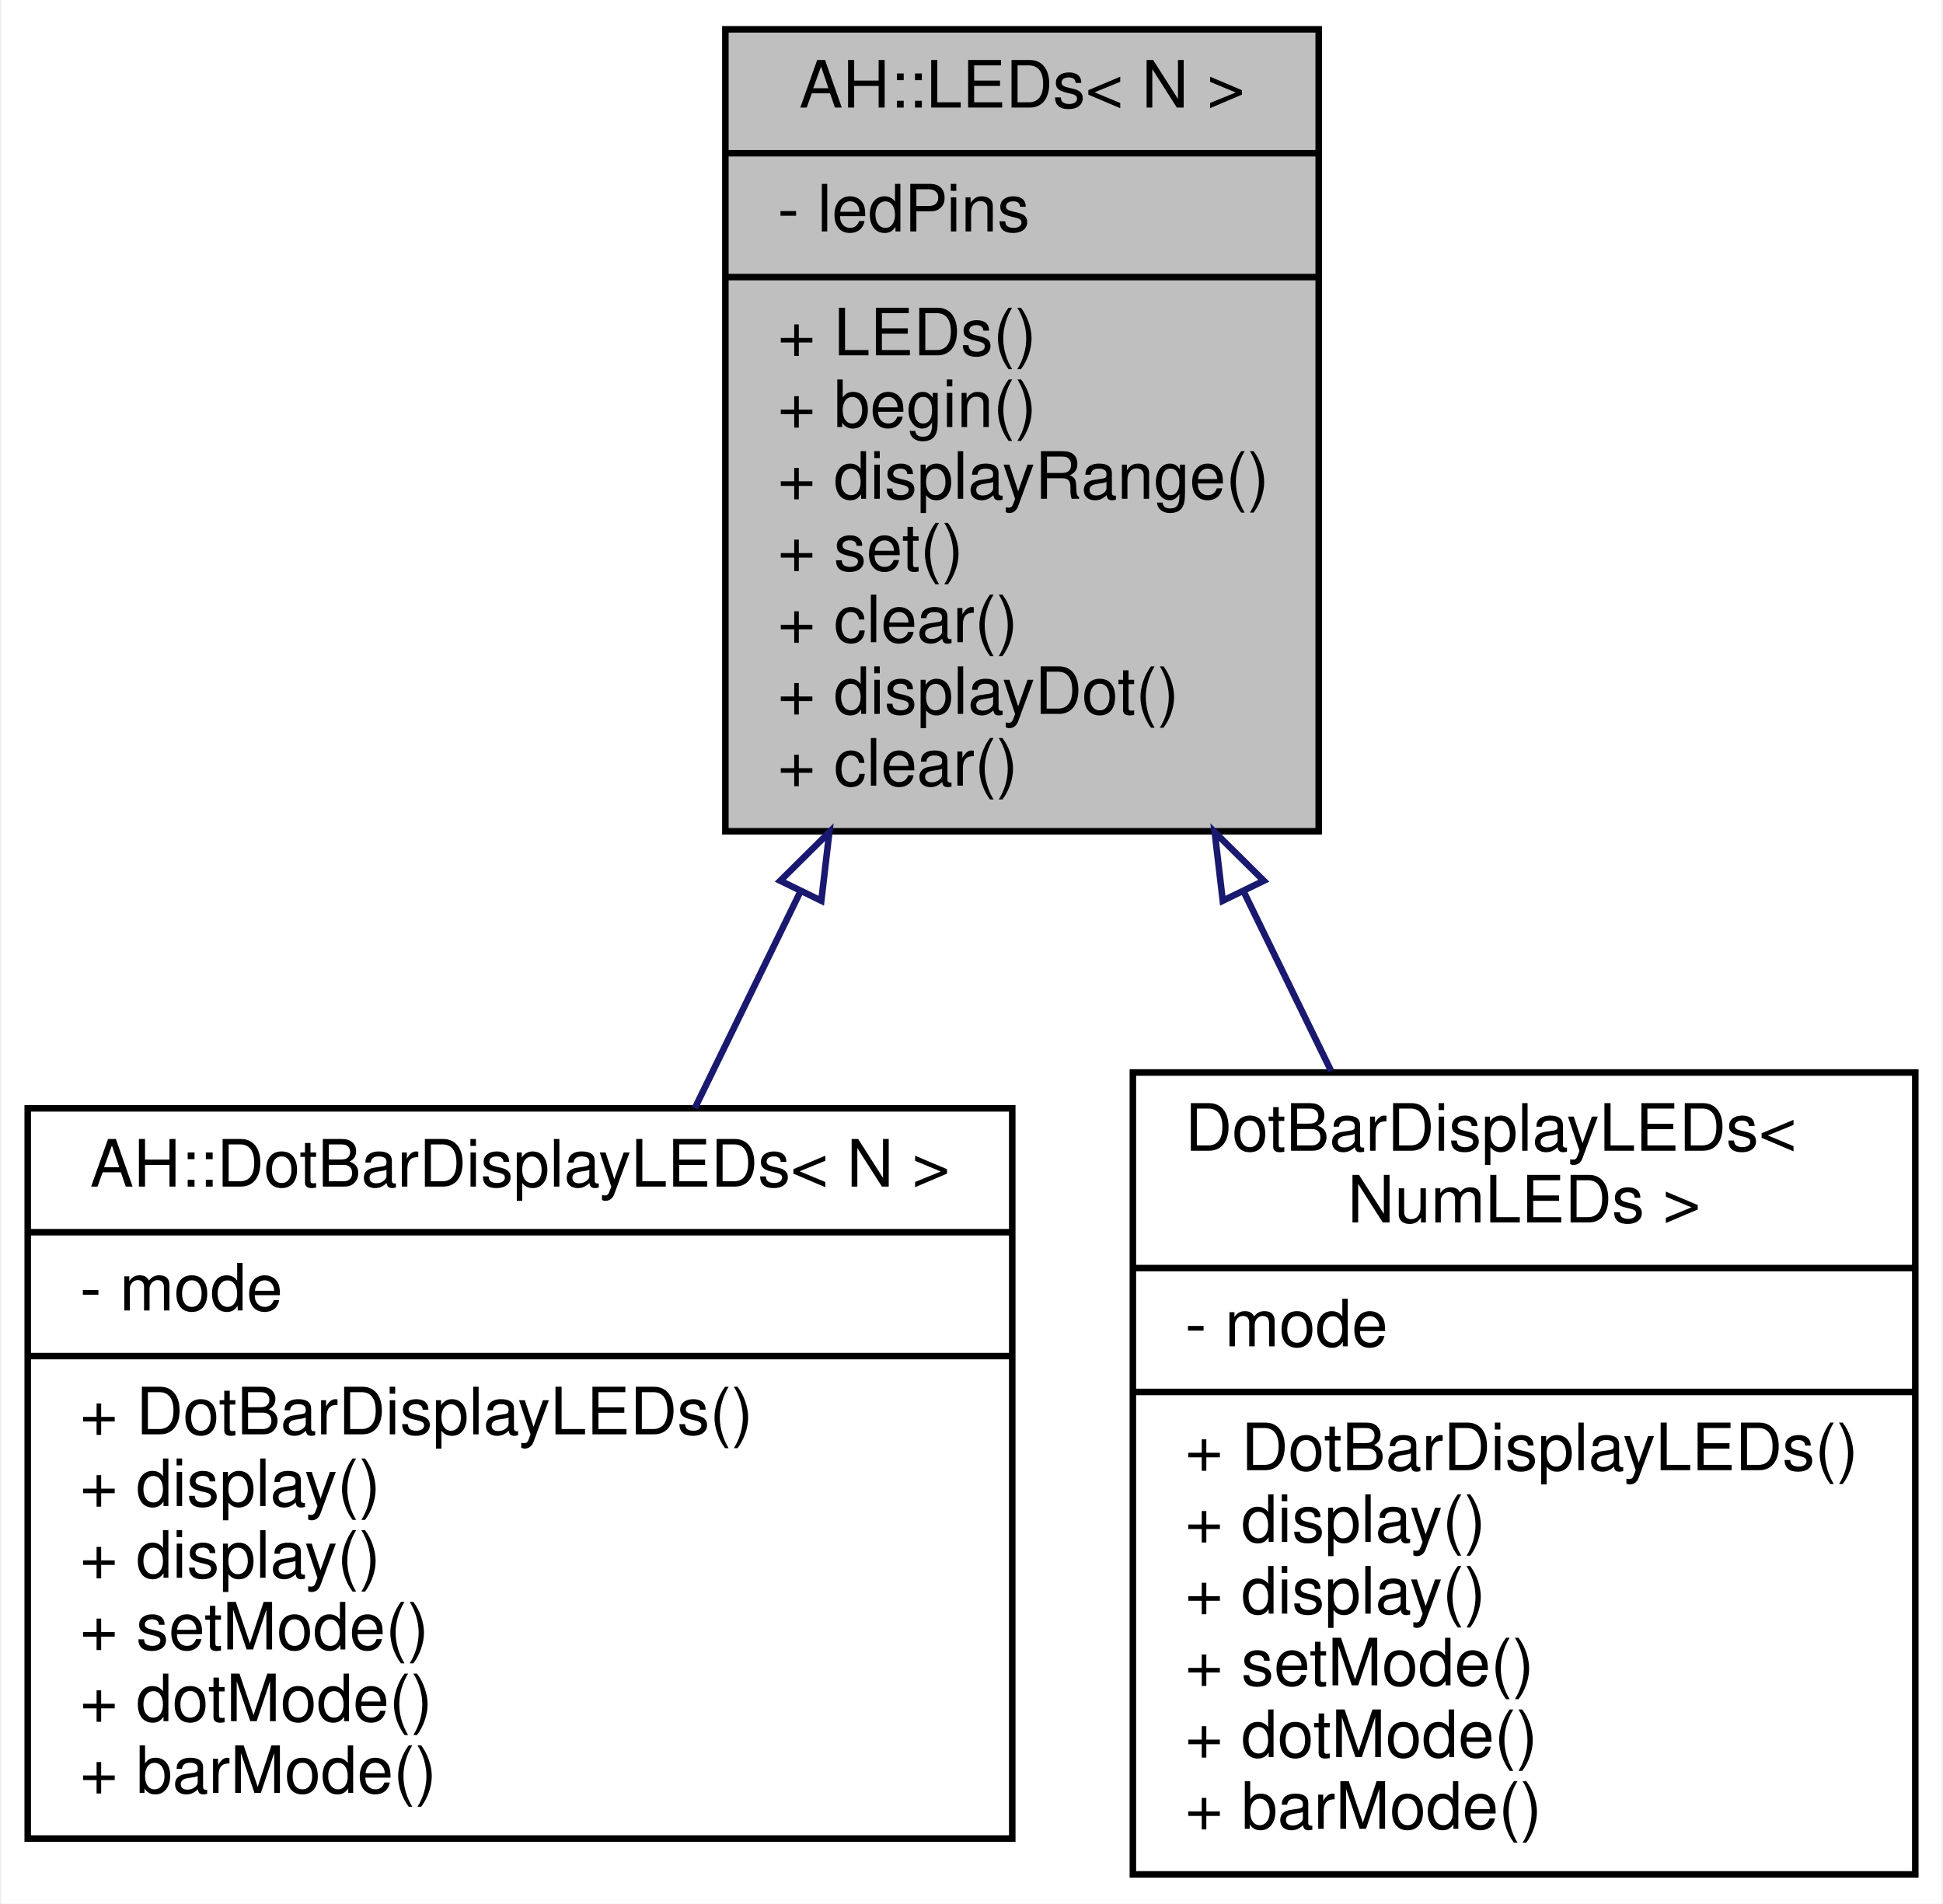
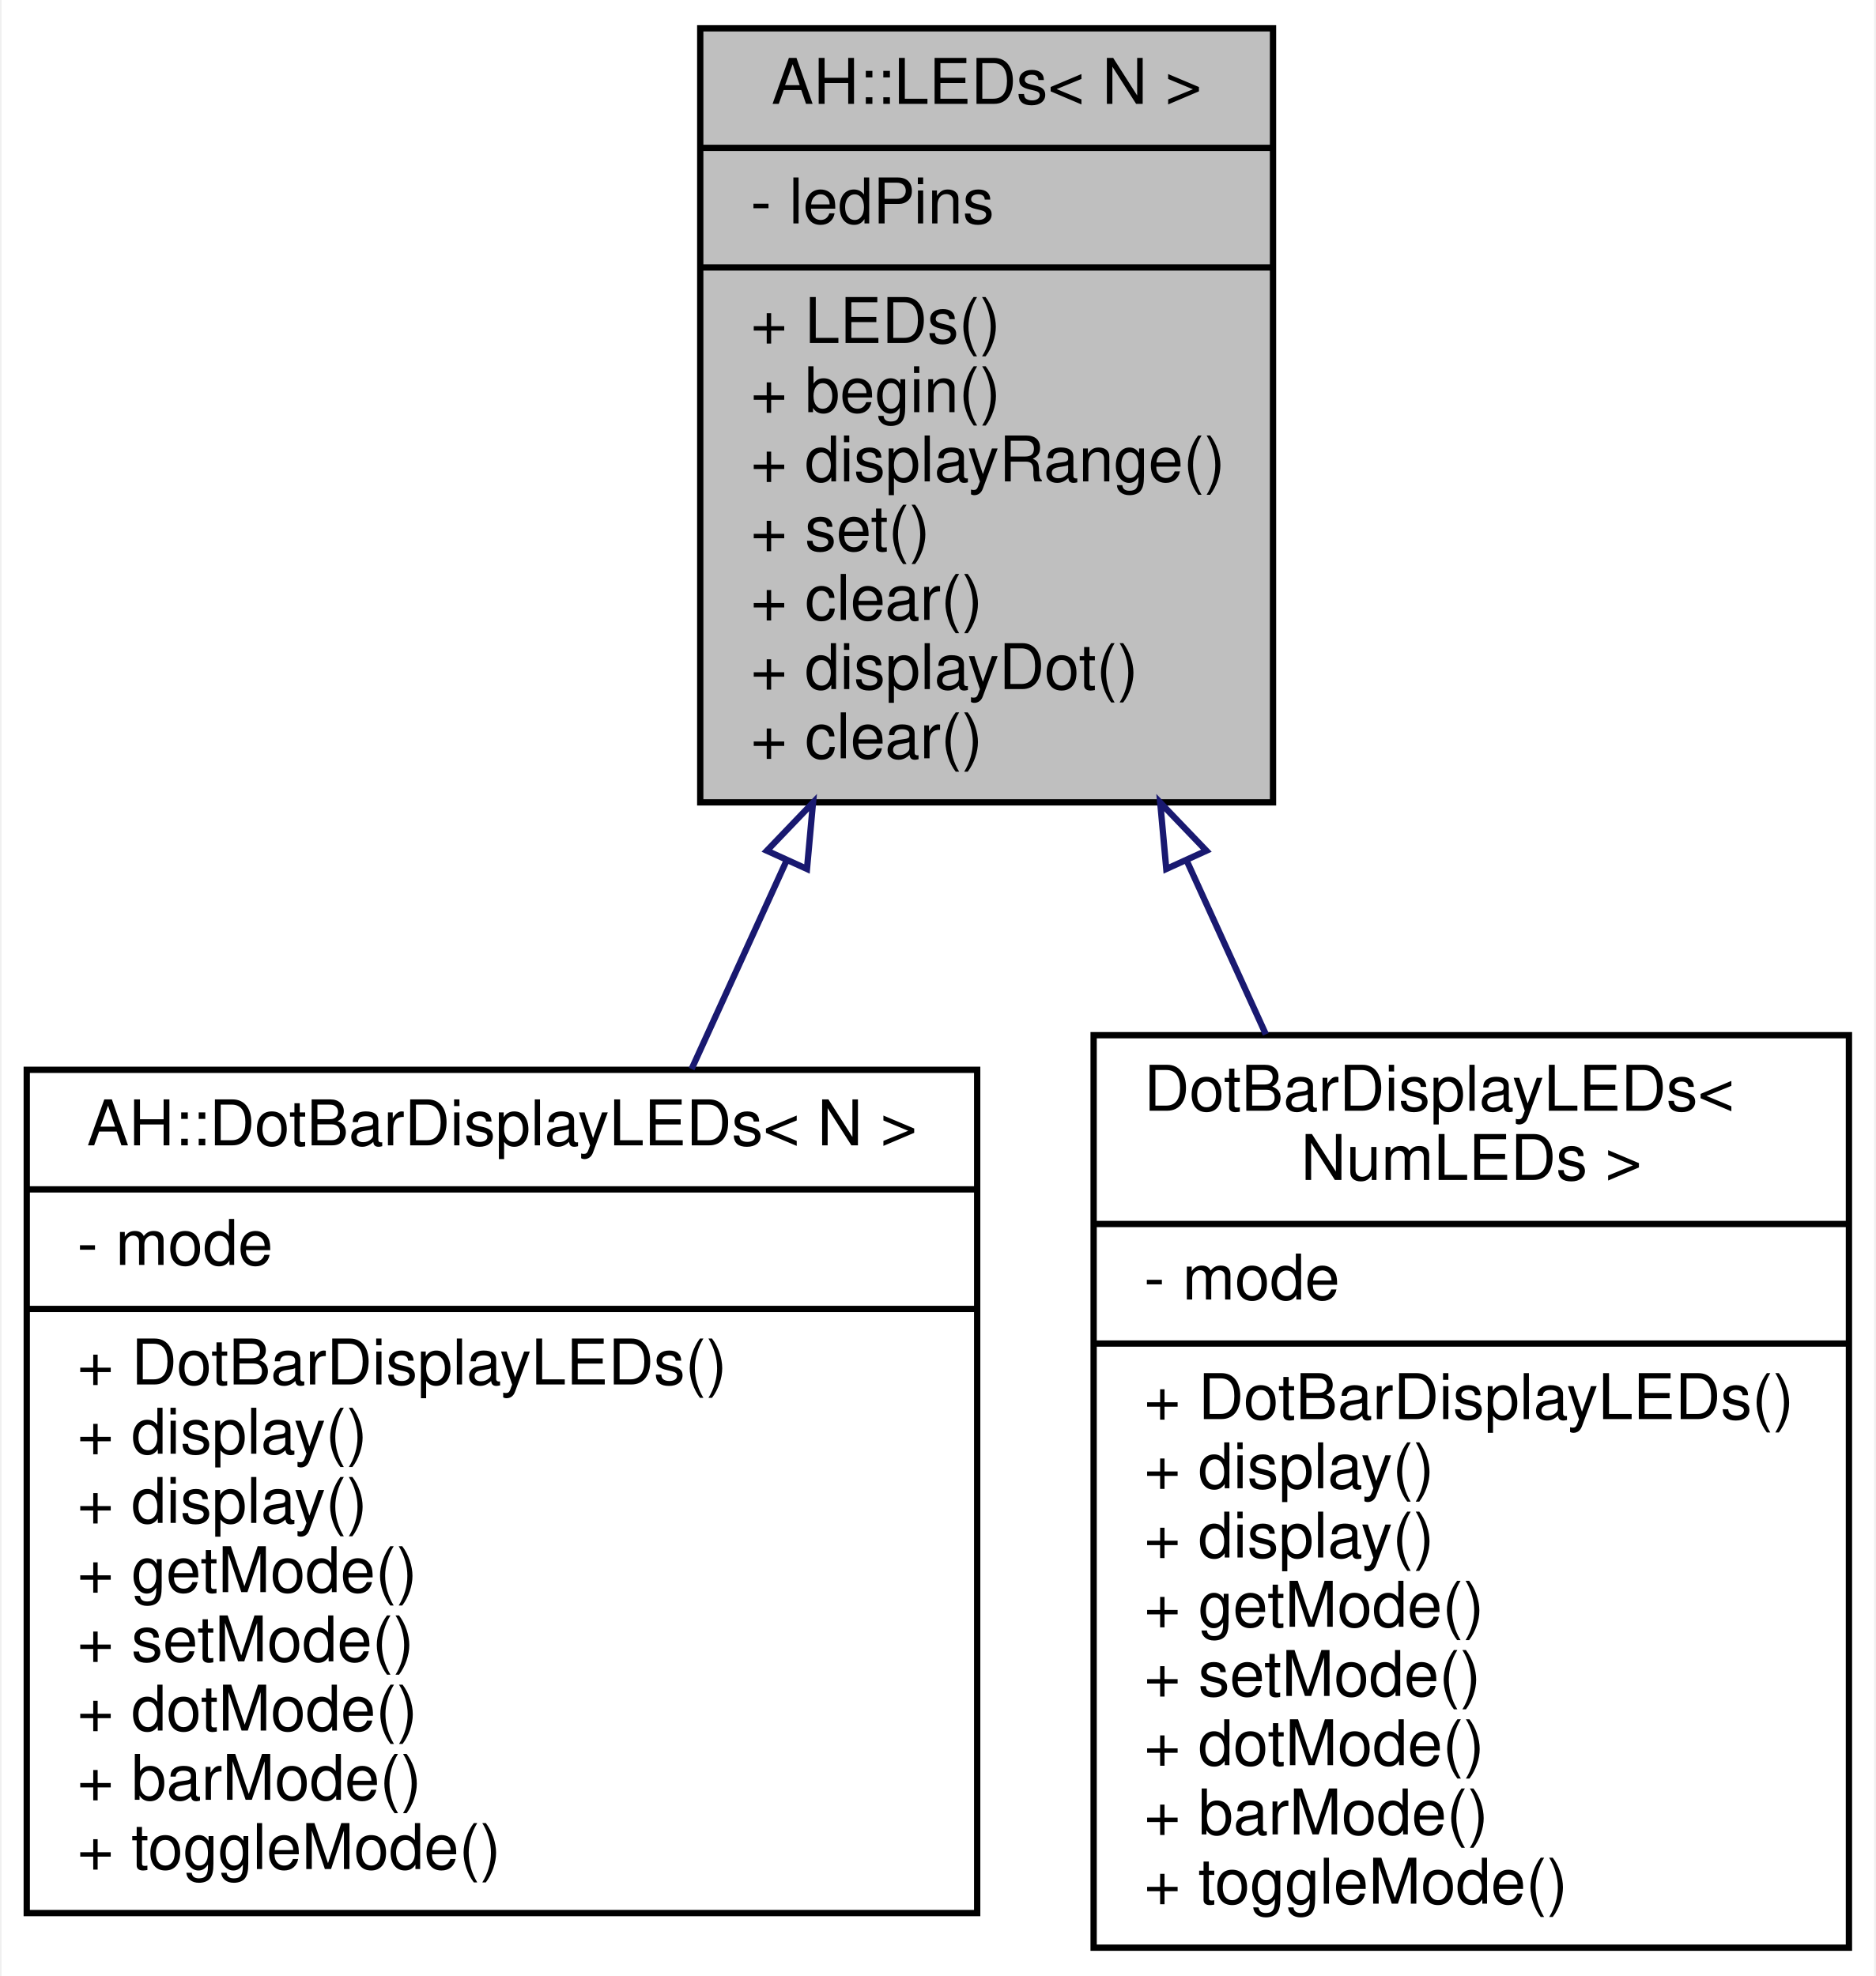
- <svg xmlns="http://www.w3.org/2000/svg" xmlns:xlink="http://www.w3.org/1999/xlink" width="298pt" height="292pt" viewBox="0.00 0.00 297.50 292.00">
-   <g id="graph0" class="graph" transform="scale(1 1) rotate(0) translate(4 288)">
-     <polygon fill="white" stroke="none" points="-4,4 -4,-288 293.5,-288 293.5,4 -4,4" />
+ <svg xmlns="http://www.w3.org/2000/svg" xmlns:xlink="http://www.w3.org/1999/xlink" width="298pt" height="314pt" viewBox="0.00 0.00 297.50 314.00">
+   <g id="graph0" class="graph" transform="scale(1 1) rotate(0) translate(4 310)">
+     <polygon fill="white" stroke="none" points="-4,4 -4,-310 293.5,-310 293.5,4 -4,4" />
    <g id="node1" class="node">
      <g id="a_node1">
        <a xlink:title="A class for collections of LEDs that can display ranges.">
-           <polygon fill="#bfbfbf" stroke="black" points="107,-160.5 107,-283.5 198,-283.5 198,-160.5 107,-160.5" />
-           <text text-anchor="middle" x="152.5" y="-271.5" font-family="Helvetica,sans-Serif" font-size="10.00">AH::LEDs&lt; N &gt;</text>
-           <polyline fill="none" stroke="black" points="107,-264.5 198,-264.5 " />
-           <text text-anchor="start" x="115" y="-252.5" font-family="Helvetica,sans-Serif" font-size="10.00">- ledPins</text>
-           <polyline fill="none" stroke="black" points="107,-245.5 198,-245.5 " />
-           <text text-anchor="start" x="115" y="-233.5" font-family="Helvetica,sans-Serif" font-size="10.00">+ LEDs()</text>
-           <text text-anchor="start" x="115" y="-222.5" font-family="Helvetica,sans-Serif" font-size="10.00">+ begin()</text>
-           <text text-anchor="start" x="115" y="-211.5" font-family="Helvetica,sans-Serif" font-size="10.00">+ displayRange()</text>
-           <text text-anchor="start" x="115" y="-200.5" font-family="Helvetica,sans-Serif" font-size="10.00">+ set()</text>
+           <polygon fill="#bfbfbf" stroke="black" points="107,-182.5 107,-305.5 198,-305.5 198,-182.5 107,-182.5" />
+           <text text-anchor="middle" x="152.5" y="-293.5" font-family="Helvetica,sans-Serif" font-size="10.00">AH::LEDs&lt; N &gt;</text>
+           <polyline fill="none" stroke="black" points="107,-286.5 198,-286.5 " />
+           <text text-anchor="start" x="115" y="-274.5" font-family="Helvetica,sans-Serif" font-size="10.00">- ledPins</text>
+           <polyline fill="none" stroke="black" points="107,-267.5 198,-267.5 " />
+           <text text-anchor="start" x="115" y="-255.5" font-family="Helvetica,sans-Serif" font-size="10.00">+ LEDs()</text>
+           <text text-anchor="start" x="115" y="-244.5" font-family="Helvetica,sans-Serif" font-size="10.00">+ begin()</text>
+           <text text-anchor="start" x="115" y="-233.5" font-family="Helvetica,sans-Serif" font-size="10.00">+ displayRange()</text>
+           <text text-anchor="start" x="115" y="-222.5" font-family="Helvetica,sans-Serif" font-size="10.00">+ set()</text>
+           <text text-anchor="start" x="115" y="-211.5" font-family="Helvetica,sans-Serif" font-size="10.00">+ clear()</text>
+           <text text-anchor="start" x="115" y="-200.5" font-family="Helvetica,sans-Serif" font-size="10.00">+ displayDot()</text>
          <text text-anchor="start" x="115" y="-189.5" font-family="Helvetica,sans-Serif" font-size="10.00">+ clear()</text>
-           <text text-anchor="start" x="115" y="-178.5" font-family="Helvetica,sans-Serif" font-size="10.00">+ displayDot()</text>
-           <text text-anchor="start" x="115" y="-167.5" font-family="Helvetica,sans-Serif" font-size="10.00">+ clear()</text>
        </a>
      </g>
    </g>
    <g id="node2" class="node">
      <g id="a_node2">
        <a xlink:href="../../d9/d89/classAH_1_1DotBarDisplayLEDs.html" target="_top" xlink:title="A class for LED bars.">
-           <polygon fill="white" stroke="black" points="0,-6 0,-118 151,-118 151,-6 0,-6" />
-           <text text-anchor="middle" x="75.5" y="-106" font-family="Helvetica,sans-Serif" font-size="10.00">AH::DotBarDisplayLEDs&lt; N &gt;</text>
-           <polyline fill="none" stroke="black" points="0,-99 151,-99 " />
-           <text text-anchor="start" x="8" y="-87" font-family="Helvetica,sans-Serif" font-size="10.00">- mode</text>
-           <polyline fill="none" stroke="black" points="0,-80 151,-80 " />
-           <text text-anchor="start" x="8" y="-68" font-family="Helvetica,sans-Serif" font-size="10.00">+ DotBarDisplayLEDs()</text>
-           <text text-anchor="start" x="8" y="-57" font-family="Helvetica,sans-Serif" font-size="10.00">+ display()</text>
-           <text text-anchor="start" x="8" y="-46" font-family="Helvetica,sans-Serif" font-size="10.00">+ display()</text>
-           <text text-anchor="start" x="8" y="-35" font-family="Helvetica,sans-Serif" font-size="10.00">+ setMode()</text>
-           <text text-anchor="start" x="8" y="-24" font-family="Helvetica,sans-Serif" font-size="10.00">+ dotMode()</text>
-           <text text-anchor="start" x="8" y="-13" font-family="Helvetica,sans-Serif" font-size="10.00">+ barMode()</text>
+           <polygon fill="white" stroke="black" points="0,-6 0,-140 151,-140 151,-6 0,-6" />
+           <text text-anchor="middle" x="75.5" y="-128" font-family="Helvetica,sans-Serif" font-size="10.00">AH::DotBarDisplayLEDs&lt; N &gt;</text>
+           <polyline fill="none" stroke="black" points="0,-121 151,-121 " />
+           <text text-anchor="start" x="8" y="-109" font-family="Helvetica,sans-Serif" font-size="10.00">- mode</text>
+           <polyline fill="none" stroke="black" points="0,-102 151,-102 " />
+           <text text-anchor="start" x="8" y="-90" font-family="Helvetica,sans-Serif" font-size="10.00">+ DotBarDisplayLEDs()</text>
+           <text text-anchor="start" x="8" y="-79" font-family="Helvetica,sans-Serif" font-size="10.00">+ display()</text>
+           <text text-anchor="start" x="8" y="-68" font-family="Helvetica,sans-Serif" font-size="10.00">+ display()</text>
+           <text text-anchor="start" x="8" y="-57" font-family="Helvetica,sans-Serif" font-size="10.00">+ getMode()</text>
+           <text text-anchor="start" x="8" y="-46" font-family="Helvetica,sans-Serif" font-size="10.00">+ setMode()</text>
+           <text text-anchor="start" x="8" y="-35" font-family="Helvetica,sans-Serif" font-size="10.00">+ dotMode()</text>
+           <text text-anchor="start" x="8" y="-24" font-family="Helvetica,sans-Serif" font-size="10.00">+ barMode()</text>
+           <text text-anchor="start" x="8" y="-13" font-family="Helvetica,sans-Serif" font-size="10.00">+ toggleMode()</text>
        </a>
      </g>
    </g>
    <g id="edge1" class="edge">
-       <path fill="none" stroke="midnightblue" d="M118.45,-151.131C113.048,-140.047 107.528,-128.72 102.323,-118.039" />
-       <polygon fill="none" stroke="midnightblue" points="115.423,-152.909 122.95,-160.365 121.715,-149.842 115.423,-152.909" />
+       <path fill="none" stroke="midnightblue" d="M120.76,-173.337C115.756,-162.354 110.594,-151.025 105.628,-140.126" />
+       <polygon fill="none" stroke="midnightblue" points="117.588,-174.816 124.919,-182.464 123.958,-171.913 117.588,-174.816" />
    </g>
    <g id="node3" class="node">
      <g id="a_node3">
        <a xlink:href="../../d9/d89/classAH_1_1DotBarDisplayLEDs.html" target="_top" xlink:title=" ">
-           <polygon fill="white" stroke="black" points="169.5,-0.5 169.5,-123.5 289.5,-123.5 289.5,-0.5 169.5,-0.5" />
-           <text text-anchor="start" x="177.5" y="-111.5" font-family="Helvetica,sans-Serif" font-size="10.00">DotBarDisplayLEDs&lt;</text>
-           <text text-anchor="middle" x="229.5" y="-100.5" font-family="Helvetica,sans-Serif" font-size="10.00"> NumLEDs &gt;</text>
-           <polyline fill="none" stroke="black" points="169.5,-93.5 289.5,-93.5 " />
-           <text text-anchor="start" x="177.5" y="-81.5" font-family="Helvetica,sans-Serif" font-size="10.00">- mode</text>
-           <polyline fill="none" stroke="black" points="169.5,-74.5 289.5,-74.5 " />
-           <text text-anchor="start" x="177.5" y="-62.5" font-family="Helvetica,sans-Serif" font-size="10.00">+ DotBarDisplayLEDs()</text>
-           <text text-anchor="start" x="177.5" y="-51.5" font-family="Helvetica,sans-Serif" font-size="10.00">+ display()</text>
-           <text text-anchor="start" x="177.5" y="-40.5" font-family="Helvetica,sans-Serif" font-size="10.00">+ display()</text>
-           <text text-anchor="start" x="177.5" y="-29.5" font-family="Helvetica,sans-Serif" font-size="10.00">+ setMode()</text>
-           <text text-anchor="start" x="177.5" y="-18.5" font-family="Helvetica,sans-Serif" font-size="10.00">+ dotMode()</text>
-           <text text-anchor="start" x="177.5" y="-7.5" font-family="Helvetica,sans-Serif" font-size="10.00">+ barMode()</text>
+           <polygon fill="white" stroke="black" points="169.5,-0.5 169.5,-145.5 289.5,-145.5 289.5,-0.5 169.5,-0.5" />
+           <text text-anchor="start" x="177.5" y="-133.5" font-family="Helvetica,sans-Serif" font-size="10.00">DotBarDisplayLEDs&lt;</text>
+           <text text-anchor="middle" x="229.5" y="-122.5" font-family="Helvetica,sans-Serif" font-size="10.00"> NumLEDs &gt;</text>
+           <polyline fill="none" stroke="black" points="169.5,-115.5 289.5,-115.5 " />
+           <text text-anchor="start" x="177.5" y="-103.5" font-family="Helvetica,sans-Serif" font-size="10.00">- mode</text>
+           <polyline fill="none" stroke="black" points="169.5,-96.5 289.5,-96.5 " />
+           <text text-anchor="start" x="177.5" y="-84.5" font-family="Helvetica,sans-Serif" font-size="10.00">+ DotBarDisplayLEDs()</text>
+           <text text-anchor="start" x="177.5" y="-73.5" font-family="Helvetica,sans-Serif" font-size="10.00">+ display()</text>
+           <text text-anchor="start" x="177.5" y="-62.5" font-family="Helvetica,sans-Serif" font-size="10.00">+ display()</text>
+           <text text-anchor="start" x="177.5" y="-51.5" font-family="Helvetica,sans-Serif" font-size="10.00">+ getMode()</text>
+           <text text-anchor="start" x="177.5" y="-40.5" font-family="Helvetica,sans-Serif" font-size="10.00">+ setMode()</text>
+           <text text-anchor="start" x="177.5" y="-29.5" font-family="Helvetica,sans-Serif" font-size="10.00">+ dotMode()</text>
+           <text text-anchor="start" x="177.5" y="-18.5" font-family="Helvetica,sans-Serif" font-size="10.00">+ barMode()</text>
+           <text text-anchor="start" x="177.5" y="-7.5" font-family="Helvetica,sans-Serif" font-size="10.00">+ toggleMode()</text>
        </a>
      </g>
    </g>
    <g id="edge2" class="edge">
-       <path fill="none" stroke="midnightblue" d="M186.485,-151.264C190.957,-142.088 195.511,-132.743 199.902,-123.734" />
-       <polygon fill="none" stroke="midnightblue" points="183.285,-149.842 182.05,-160.365 189.577,-152.909 183.285,-149.842" />
+       <path fill="none" stroke="midnightblue" d="M184.342,-173.114C188.474,-164.043 192.713,-154.741 196.858,-145.643" />
+       <polygon fill="none" stroke="midnightblue" points="181.042,-171.913 180.081,-182.464 187.412,-174.816 181.042,-171.913" />
    </g>
  </g>
</svg>
